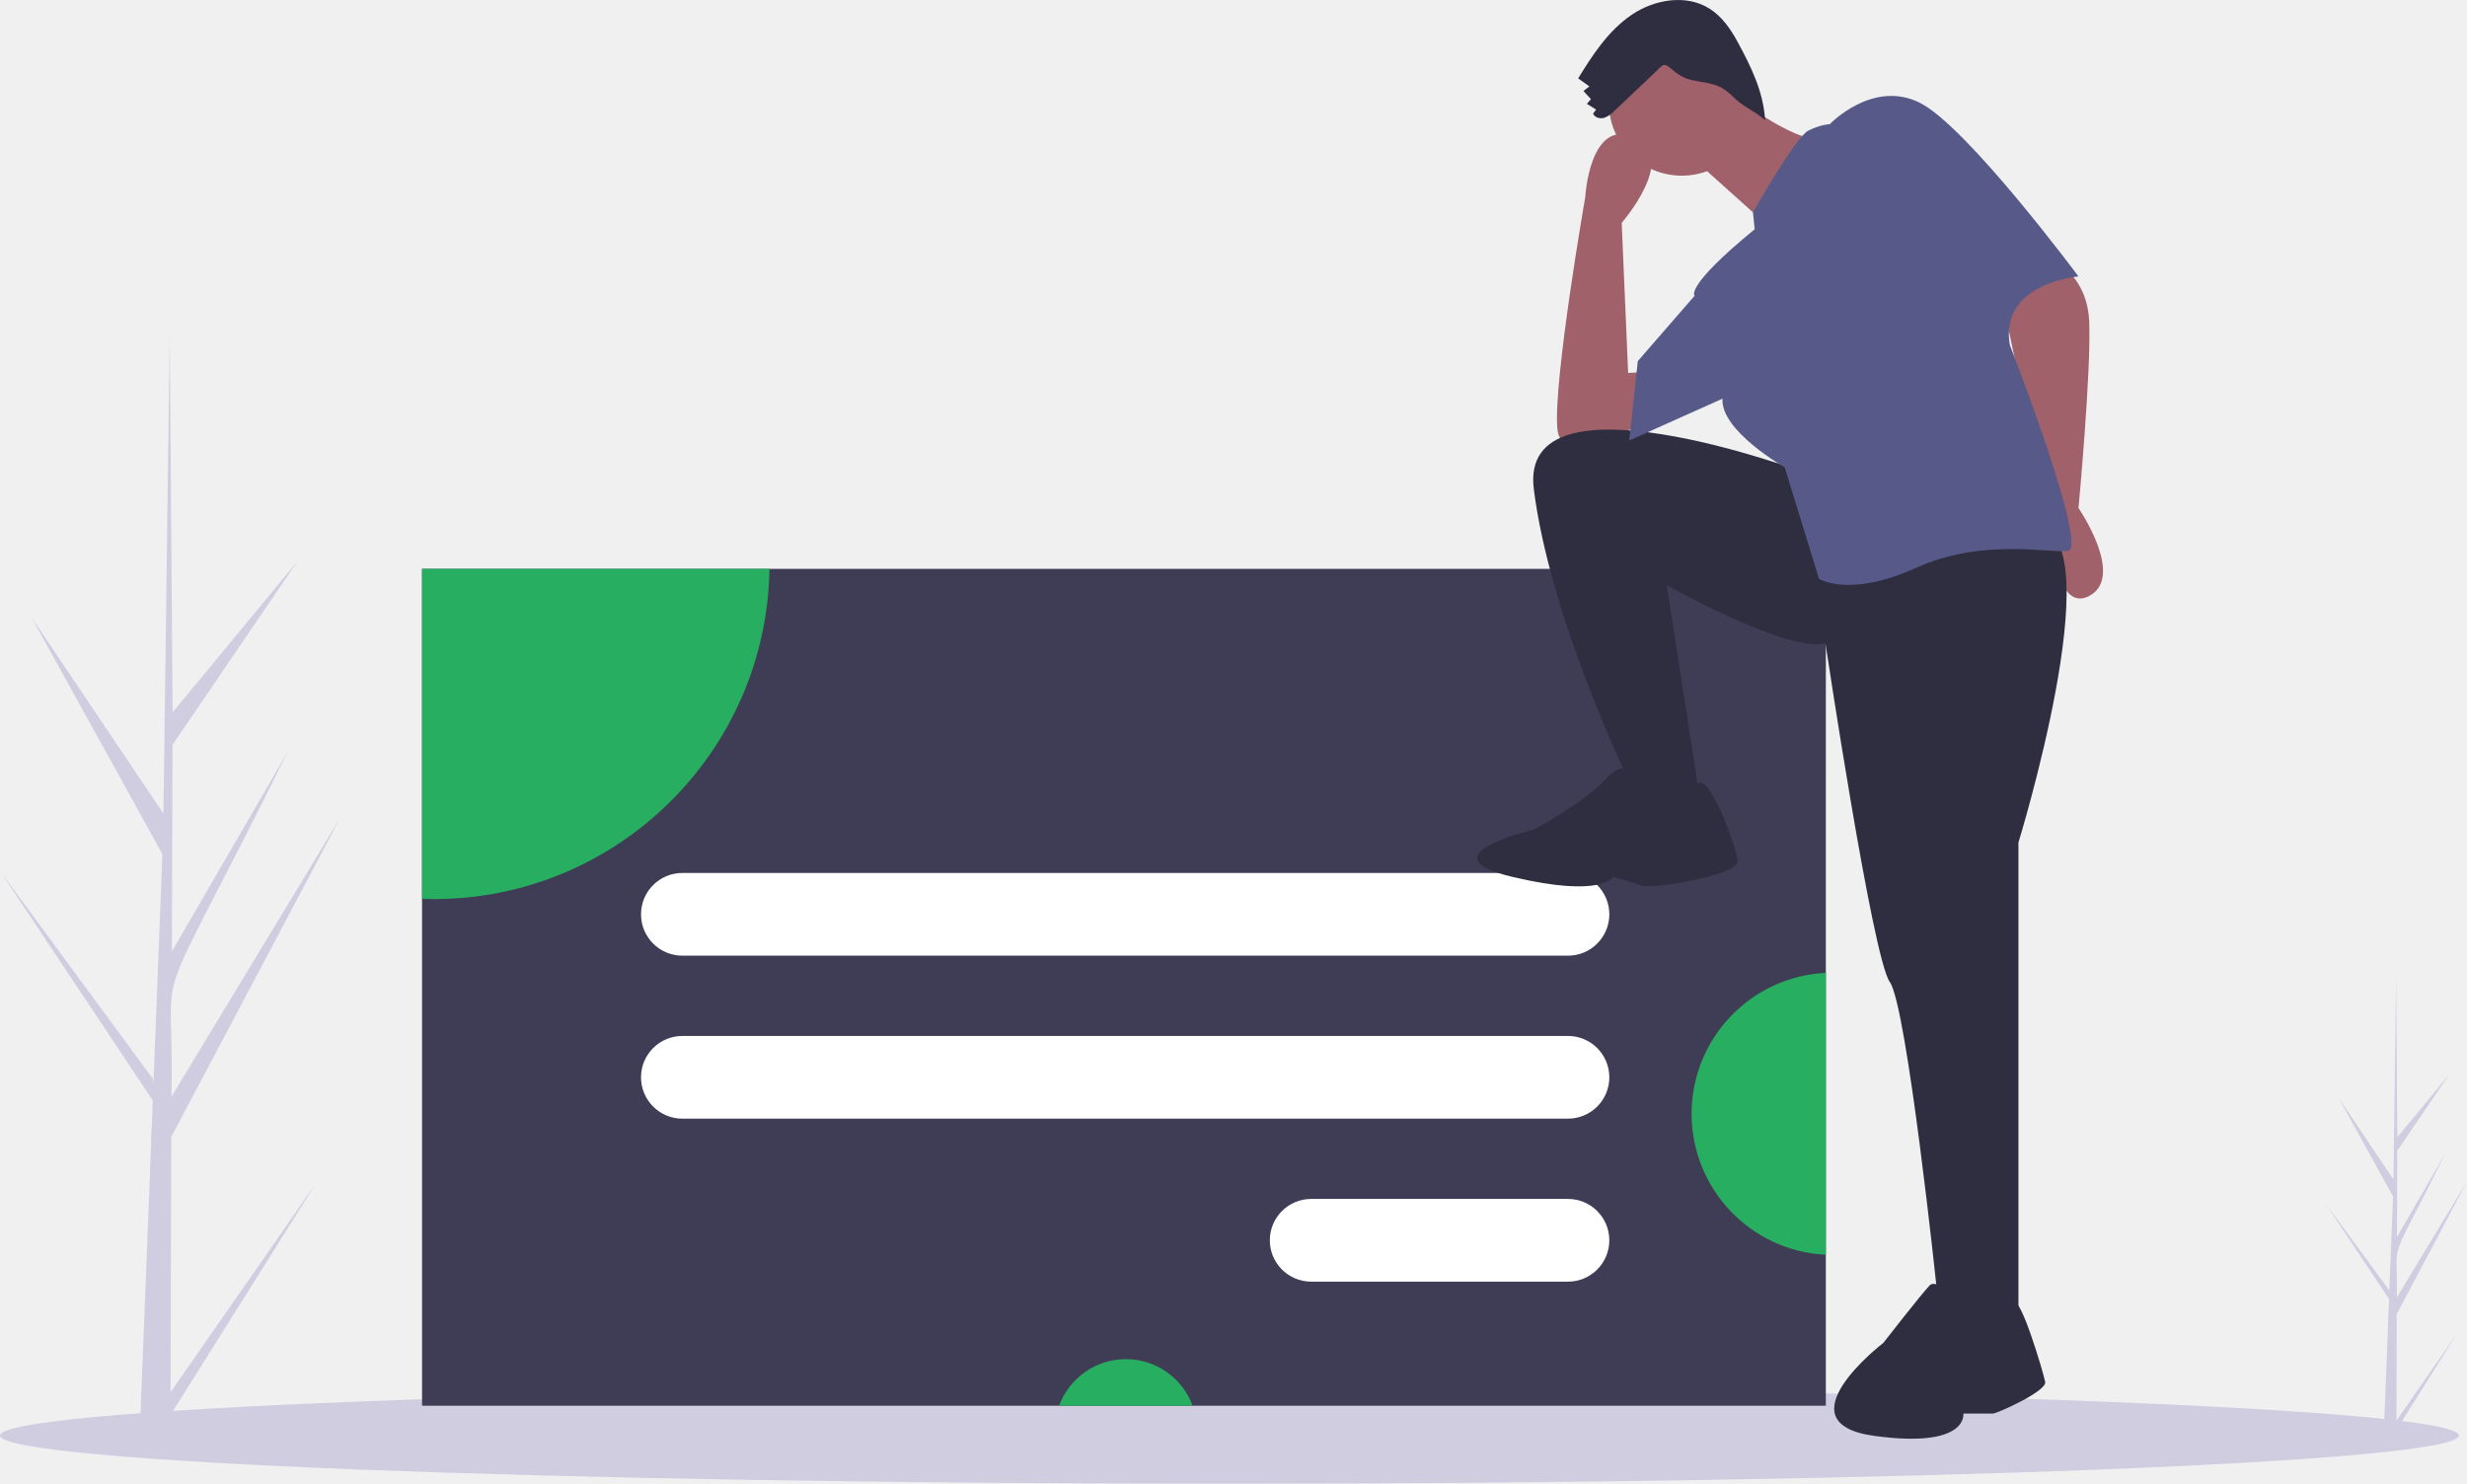
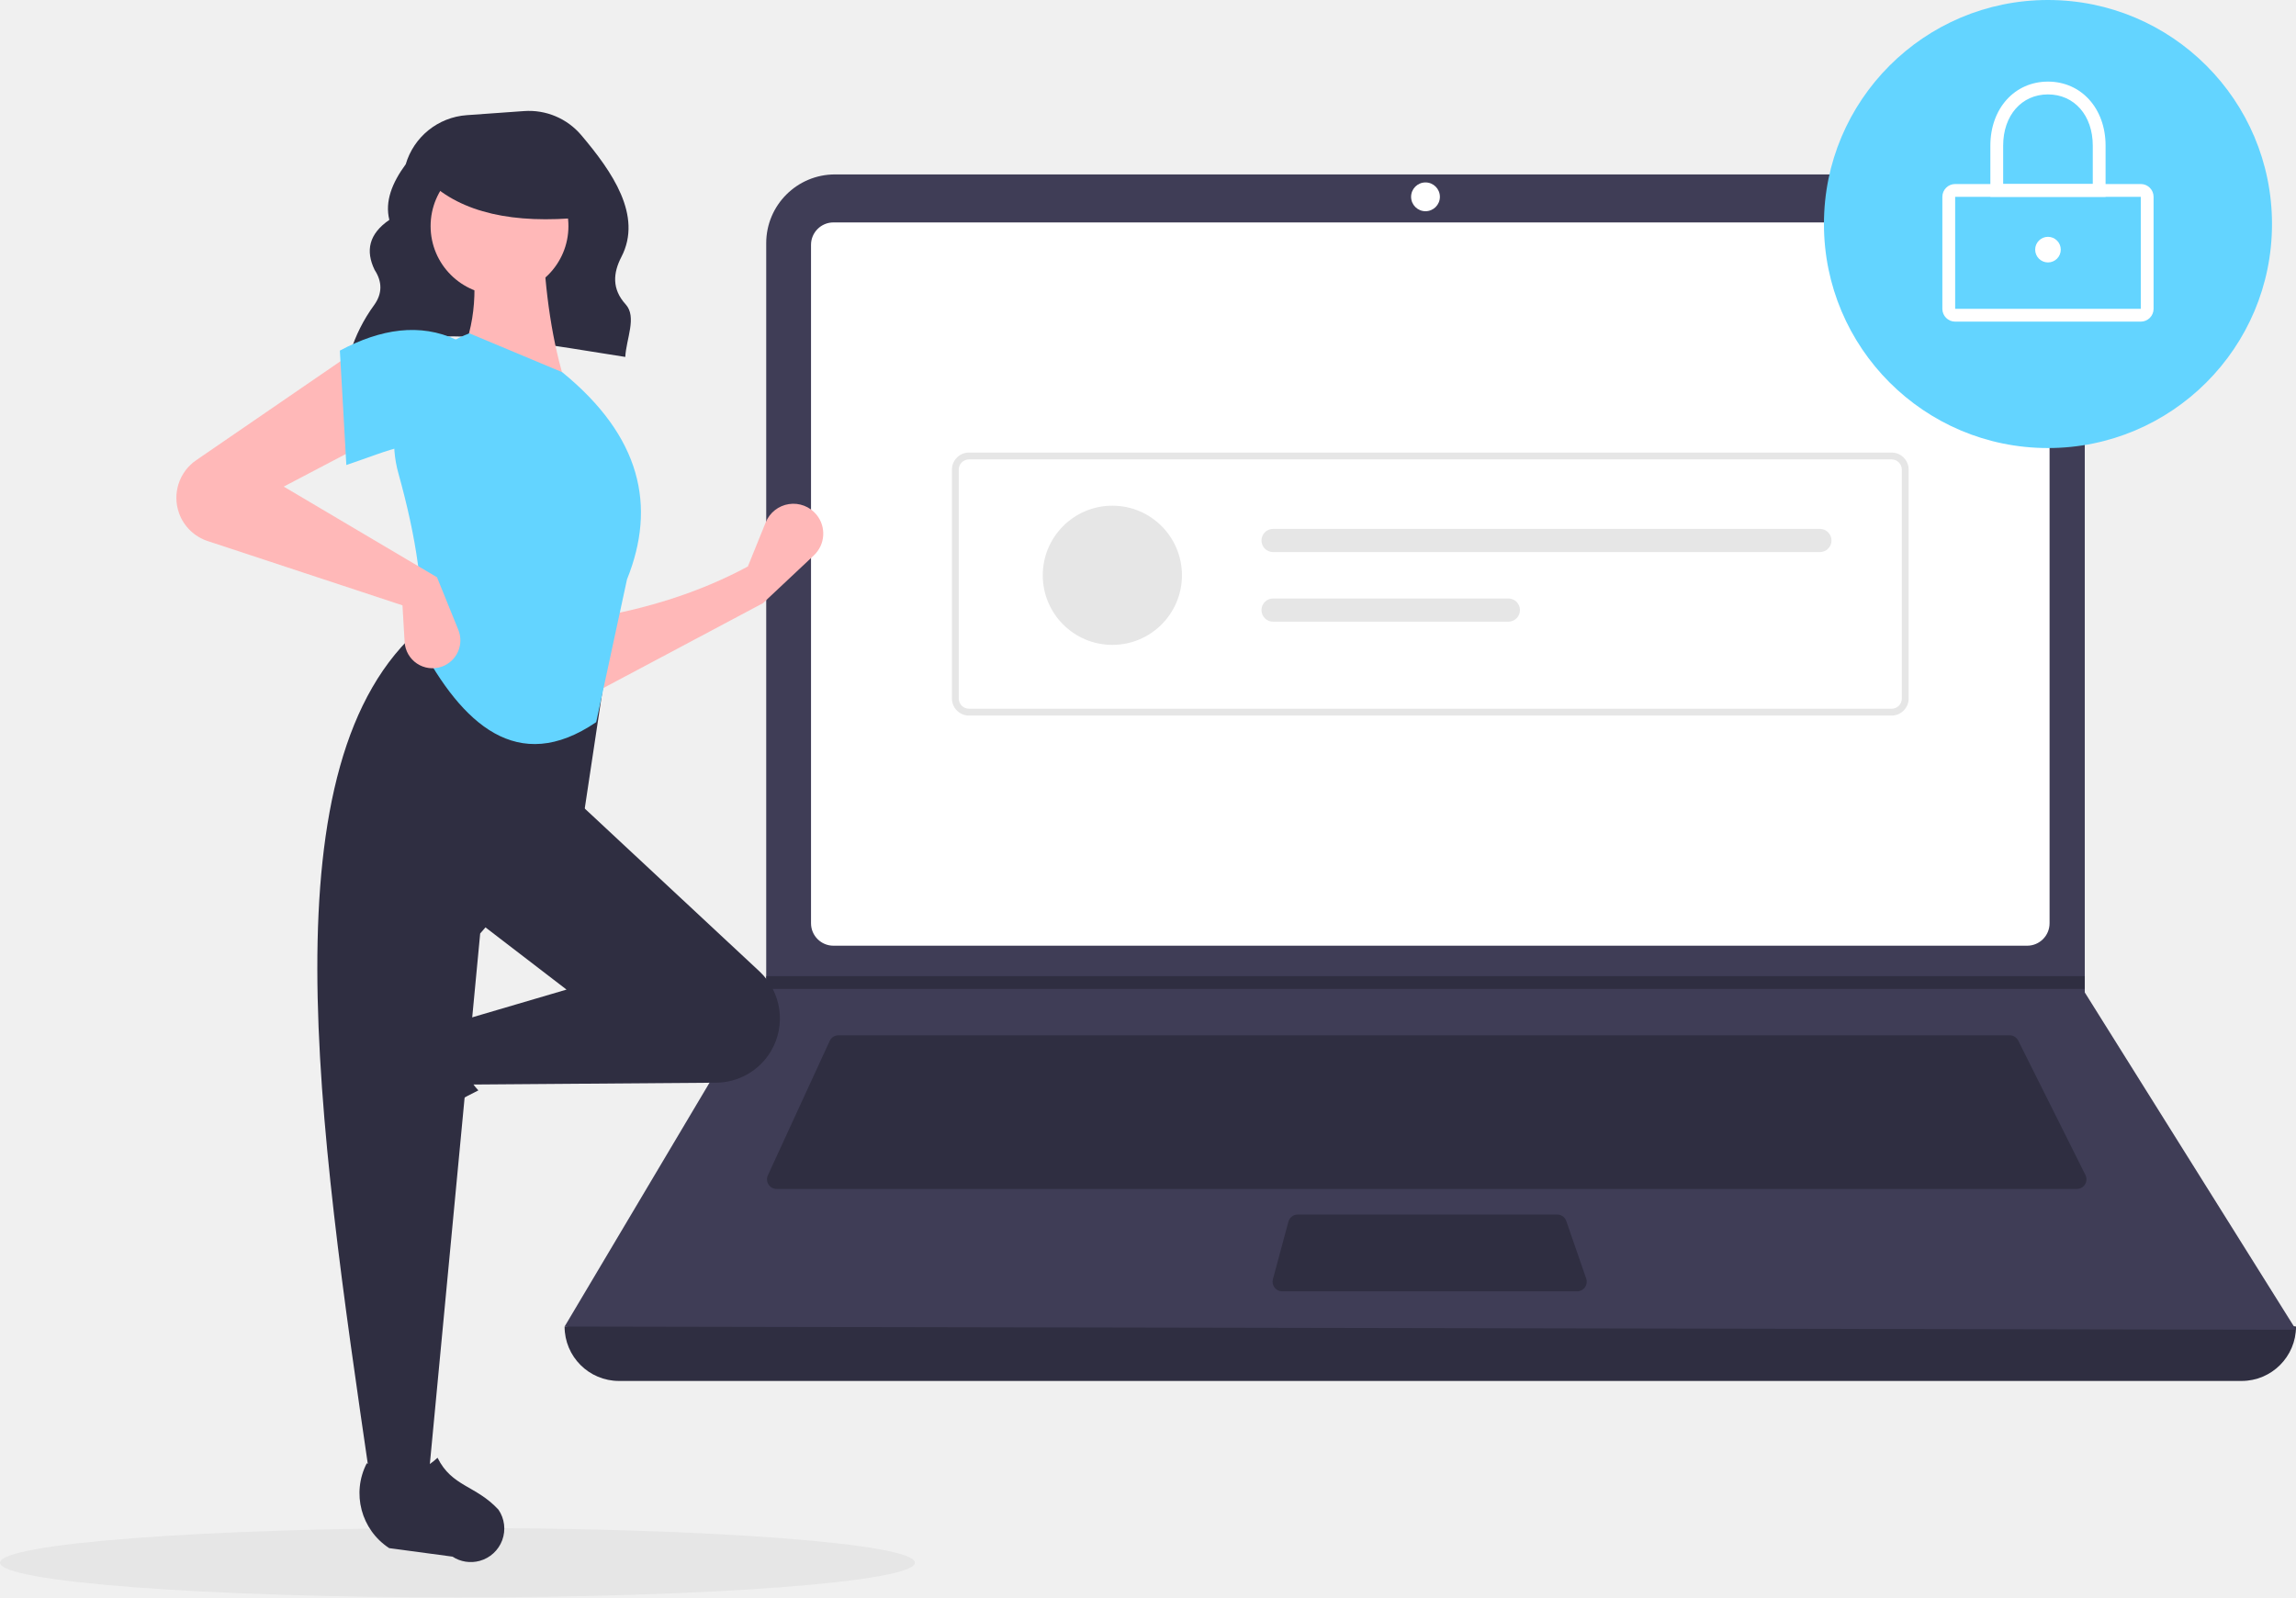
- <svg xmlns="http://www.w3.org/2000/svg" id="b59c9f89-c93e-413f-a14b-776784e615e2" data-name="Layer 1" width="1075.516" height="646.899" viewBox="0 0 1075.516 646.899">
-   <path d="M136.593,733.557l63.431-91.138L136.561,743.471l-.037,10.369q-6.785-.057-13.433-.441c-.02-2.354,5.371-131.899,5.142-134.243.313-.089.488-12.252.613-12.785L62.578,506.777,128.916,596.945l.198,2.666,3.935-100.648L76.086,395.895,133.5,481.278c.021-1.369,2.717-208.023,2.744-209.298.016.677,1.254,164.455,1.263,165.145l54.479-65.923-54.531,80.088-.279,90.079,50.556-87.108C124.639,581.295,138.602,536.842,136.99,604.702l73.436-121.291L136.927,622.176Z" transform="translate(-62.24207 -126.5504)" fill="#d0cde1" />
-   <path d="M1106.99,745.93l26.433-37.98-26.447,42.111-.015,4.321q-2.828-.024-5.598-.184c-.008-.981,2.238-54.966,2.143-55.942.13-.037.204-5.106.255-5.328L1076.146,651.426l27.645,37.575.082,1.111,1.64-41.942-23.738-42.951,23.926,35.581c.009-.571,1.132-86.688,1.143-87.22.007.282.522,68.533.526,68.82l22.703-27.472L1107.349,628.303l-.116,37.538,21.068-36.3c-26.293,52.938-20.474,34.413-21.145,62.692l30.602-50.545-30.629,57.827Z" transform="translate(-62.24207 -126.5504)" fill="#d0cde1" />
-   <ellipse cx="536" cy="625.899" rx="536" ry="21" fill="#d0cde1" />
-   <rect x="184" y="248.031" width="612" height="364.87" fill="#3f3d56" />
-   <path d="M397.702,374.581a146.354,146.354,0,0,1-146.32,143.97c-1.72,0-3.43-.03-5.14-.09V374.581Z" transform="translate(-62.24207 -126.5504)" fill="#27ae60" />
-   <path d="M582.179,739.451H523.972a31.008,31.008,0,0,1,58.207,0Z" transform="translate(-62.24207 -126.5504)" fill="#27ae60" />
-   <path d="M858.242,550.721v122.9a61.523,61.523,0,0,1,0-122.9Z" transform="translate(-62.24207 -126.5504)" fill="#27ae60" />
-   <rect x="279.459" y="380.615" width="422.142" height="36.062" rx="18.031" fill="#fff" />
-   <rect x="279.459" y="451.679" width="422.142" height="36.062" rx="18.031" fill="#fff" />
-   <rect x="553.597" y="522.743" width="148.004" height="36.062" rx="18.031" fill="#fff" />
-   <path d="M955.294,238.67s16.829,6.545,17.764,28.048-4.675,81.339-4.675,81.339,20.568,29.918,4.675,38.332-17.764-33.657-17.764-33.657l-18.699-88.818S947.814,237.735,955.294,238.67Z" transform="translate(-62.24207 -126.5504)" fill="#a0616a" />
-   <path d="M783.267,307.855s-40.202,26.178-42.072,5.61S753.349,212.492,753.349,212.492s1.87-34.592,21.503-26.178-5.61,37.397-5.61,37.397l2.805,65.445,18.699-.935Z" transform="translate(-62.24207 -126.5504)" fill="#a0616a" />
-   <path d="M847.777,332.163s-123.411-45.812-116.866,7.479,38.332,120.606,38.332,120.606l11.219,17.764h23.373L788.876,381.714s53.291,29.918,69.185,25.243c0,0,20.568,137.435,28.048,147.719s20.568,134.63,20.568,134.63l12.154,14.959h23.373V493.906s40.202-130.89,9.349-137.435S847.777,332.163,847.777,332.163Z" transform="translate(-62.24207 -126.5504)" fill="#2f2e41" />
-   <path d="M777.657,465.858s-5.61-10.284-14.959,0-31.788,22.438-31.788,22.438-48.616,11.219-9.349,20.568,43.942,0,43.942,0,6.545,1.87,12.154,3.74S819.729,507.93,819.729,502.32s-12.379-39.134-17.408-34.058S777.657,465.858,777.657,465.858Z" transform="translate(-62.24207 -126.5504)" fill="#2f2e41" />
-   <path d="M920.623,695.011s-13.785-11.352-17.029-8.109-20.272,25.138-20.272,25.138-45.41,34.868-4.054,40.544,38.923-9.731,38.923-9.731h12.974c1.622,0,23.516-9.731,22.705-13.785s-10.542-37.116-13.785-34.776S920.623,695.011,920.623,695.011Z" transform="translate(-62.24207 -126.5504)" fill="#2f2e41" />
-   <circle cx="733.179" cy="44.805" r="31.788" fill="#a0616a" />
-   <path d="M817.859,167.615s24.308,20.568,41.137,20.568S834.688,226.516,834.688,226.516l-36.462-32.723Z" transform="translate(-62.24207 -126.5504)" fill="#a0616a" />
-   <path d="M827.208,226.516l-.728-7.366s18.492-32.836,24.101-35.641,9.349-2.805,9.349-2.805,18.699-19.634,39.267-9.349,69.185,75.729,69.185,75.729-34.592,2.805-29.918,29.918c0,0,34.592,88.818,25.243,89.753s-37.397-5.61-66.38,7.479-42.072,4.675-42.072,4.675l-14.959-48.616s-28.048-15.894-27.113-29.918L772.515,318.607l3.74-34.592,24.776-28.515S796.356,251.759,827.208,226.516Z" transform="translate(-62.24207 -126.5504)" fill="#575a89" />
-   <path d="M766.18,174.792a11.737,11.737,0,0,1-4.616,3.144c-1.811.511-4.092-.116-4.813-1.853l1.344-1.749-4.029-2.504,1.756-2.06-3.246-3.524,2.562-2.032-4.877-3.488c6.321-10.315,13.157-20.758,23.137-27.596s23.925-9.267,34.148-2.8c5.308,3.358,9.061,8.687,12.068,14.202,6.047,11.09,11.376,21.901,12.163,34.508-3.798-3.699-9.343-5.783-13.141-9.482a28.463,28.463,0,0,0-5.669-4.641c-3.973-2.24-8.726-2.438-13.173-3.449-3.74-.85-6.166-2.535-8.995-4.945-3.366-2.867-3.503-1.758-6.901,1.469Q775.044,166.397,766.18,174.792Z" transform="translate(-62.24207 -126.5504)" fill="#2f2e41" />
+ <svg xmlns="http://www.w3.org/2000/svg" id="a5c16198-98a1-478b-8909-43624583dcf2" data-name="Layer 1" width="793" height="551.732" viewBox="0 0 793 551.732">
+   <ellipse cx="158" cy="539.732" rx="158" ry="12" fill="#e6e6e6" />
+   <path d="M324.272,296.554c27.497-11.695,61.744-4.285,95.191.858.311-6.228,4.084-13.808.132-18.153-4.801-5.279-4.359-10.825-1.47-16.404,7.388-14.265-3.197-29.444-13.884-42.065a23.669,23.669,0,0,0-19.755-8.292l-19.797,1.414A23.709,23.709,0,0,0,343.635,230.859v0c-4.727,6.429-7.257,12.841-5.664,19.219-7.081,4.839-8.27,10.68-5.089,17.264,2.698,4.146,2.669,8.182-.123,12.106a55.891,55.891,0,0,0-8.31,16.506Z" transform="translate(-203.5 -174.1342)" fill="#2f2e41" />
+   <path d="M977.709,651.097H417.291A18.791,18.791,0,0,1,398.5,632.306h0q304.727-35.415,598,0h0A18.791,18.791,0,0,1,977.709,651.097Z" transform="translate(-203.5 -174.1342)" fill="#2f2e41" />
+   <path d="M996.5,633.412l-598-1.105,69.306-116.616.332-.553V258.131a23.752,23.752,0,0,1,23.754-23.754H899.792a23.752,23.752,0,0,1,23.754,23.754V516.906Z" transform="translate(-203.5 -174.1342)" fill="#3f3d56" />
+   <path d="M491.35,250.957a7.746,7.746,0,0,0-7.738,7.738V493.031a7.747,7.747,0,0,0,7.738,7.738H903.65a7.747,7.747,0,0,0,7.738-7.738V258.694a7.747,7.747,0,0,0-7.738-7.738Z" transform="translate(-203.5 -174.1342)" fill="#fff" />
+   <path d="M493.078,531.718a3.325,3.325,0,0,0-3.013,1.93l-21.355,46.425a3.316,3.316,0,0,0,3.012,4.702H920.814a3.316,3.316,0,0,0,2.965-4.799L900.567,533.551a3.299,3.299,0,0,0-2.965-1.833Z" transform="translate(-203.5 -174.1342)" fill="#2f2e41" />
+   <circle cx="492.342" cy="67.98" r="4.974" fill="#fff" />
+   <path d="M651.7,593.619a3.321,3.321,0,0,0-3.202,2.454l-5.357,19.896a3.316,3.316,0,0,0,3.202,4.179h101.874a3.315,3.315,0,0,0,3.133-4.401l-6.887-19.896a3.318,3.318,0,0,0-3.134-2.231Z" transform="translate(-203.5 -174.1342)" fill="#2f2e41" />
+   <polygon points="720.046 337.135 720.046 341.556 264.306 341.556 264.649 341.004 264.649 337.135 720.046 337.135" fill="#2f2e41" />
+   <circle cx="707.335" cy="77.375" r="77.375" fill="#63d4ff" />
+   <path d="M942.89,285.223H878.779a4.426,4.426,0,0,1-4.421-4.421V242.114a4.426,4.426,0,0,1,4.421-4.421H942.89a4.426,4.426,0,0,1,4.421,4.421v38.688A4.426,4.426,0,0,1,942.89,285.223Zm-64.111-43.109v38.688h64.114L942.89,242.114Z" transform="translate(-203.5 -174.1342)" fill="#fff" />
+   <path d="M930.731,242.114h-39.793V224.428c0-12.81,8.368-22.107,19.896-22.107s19.896,9.297,19.896,22.107Zm-35.372-4.421h30.95V224.428c0-10.413-6.363-17.686-15.475-17.686s-15.475,7.273-15.475,17.686Z" transform="translate(-203.5 -174.1342)" fill="#fff" />
+   <circle cx="707.335" cy="86.218" r="4.421" fill="#fff" />
+   <path d="M856.82,421.284H538.18a5.908,5.908,0,0,1-5.901-5.901V336.342a5.908,5.908,0,0,1,5.901-5.901H856.82a5.908,5.908,0,0,1,5.901,5.901V415.383A5.908,5.908,0,0,1,856.82,421.284Zm-318.64-88.482a3.544,3.544,0,0,0-3.54,3.54V415.383a3.544,3.544,0,0,0,3.54,3.54H856.82a3.544,3.544,0,0,0,3.54-3.54V336.342a3.544,3.544,0,0,0-3.54-3.54Z" transform="translate(-203.5 -174.1342)" fill="#e6e6e6" />
+   <circle cx="384.19" cy="198.695" r="24.036" fill="#e6e6e6" />
+   <path d="M643.203,356.805a4.006,4.006,0,1,0,0,8.012H832.061a4.006,4.006,0,0,0,0-8.012Z" transform="translate(-203.5 -174.1342)" fill="#e6e6e6" />
+   <path d="M643.203,380.842a4.006,4.006,0,1,0,0,8.012H724.469a4.006,4.006,0,1,0,0-8.012Z" transform="translate(-203.5 -174.1342)" fill="#e6e6e6" />
+   <path d="M467.022,382.462,408.119,413.778l-.746-26.096c19.226-3.209,37.517-8.797,54.429-17.895l6.16-15.22a10.318,10.318,0,0,1,17.536-2.678l0,0a10.318,10.318,0,0,1-.908,14.069Z" transform="translate(-203.5 -174.1342)" fill="#ffb8b8" />
+   <path d="M323.098,563.267v0a11.574,11.574,0,0,1,1.469-9.363l12.939-19.858a22.612,22.612,0,0,1,29.335-7.739h0c-5.438,9.256-4.68,17.377,1.878,24.434a117.631,117.631,0,0,0-27.936,19.045A11.574,11.574,0,0,1,323.098,563.267Z" transform="translate(-203.5 -174.1342)" fill="#2f2e41" />
+   <path d="M469.705,537.303l0,0a22.203,22.203,0,0,1-18.871,10.779l-85.96.651-3.728-21.623,38.026-11.184-32.061-24.605L402.154,450.313l63.65,59.324A22.203,22.203,0,0,1,469.705,537.303Z" transform="translate(-203.5 -174.1342)" fill="#2f2e41" />
+   <path d="M351.453,685.179H331.321c-18.075-123.898-36.474-248.142,17.895-294.515l64.122,10.439L405.136,455.532l-35.789,41.008Z" transform="translate(-203.5 -174.1342)" fill="#2f2e41" />
+   <path d="M369.149,713.246h0a11.574,11.574,0,0,1-9.363-1.469l-21.859-2.938a22.612,22.612,0,0,1-7.741-29.335v0c9.257,5.437,17.377,4.679,24.434-1.879,4.986,10.067,13.201,9.453,21.047,17.935A11.574,11.574,0,0,1,369.149,713.246Z" transform="translate(-203.5 -174.1342)" fill="#2f2e41" />
+   <path d="M399.172,307.902l-37.28-8.947c6.192-12.674,6.702-26.776,3.728-41.754l25.351-.746C391.764,275.08,394.167,292.481,399.172,307.902Z" transform="translate(-203.5 -174.1342)" fill="#ffb8b8" />
+   <path d="M409.418,423.552c-27.139,18.493-46.314.633-60.947-26.923,2.033-16.862-1.259-37.041-7.357-58.966a40.138,40.138,0,0,1,24.506-48.401h0l32.061,13.421c27.224,22.19,32.582,46.227,22.368,71.578Z" transform="translate(-203.5 -174.1342)" fill="#63d4ff" />
+   <path d="M331.321,326.542,301.497,342.2l52.938,31.316,7.366,18.17a9.637,9.637,0,0,1-5.789,12.731h0a9.637,9.637,0,0,1-12.762-8.544l-.745-12.663-67.284-22.204a15.733,15.733,0,0,1-9.873-9.611v0a15.733,15.733,0,0,1,5.903-18.303l54.105-37.118Z" transform="translate(-203.5 -174.1342)" fill="#ffb8b8" />
+   <path d="M361.146,329.524c-12.439-5.451-23.749.47-38.026,5.219l-2.237-39.517c14.176-7.556,27.692-9.593,40.263-3.728Z" transform="translate(-203.5 -174.1342)" fill="#63d4ff" />
+   <circle cx="172.525" cy="78.093" r="23.802" fill="#ffb8b8" />
+   <path d="M404.5,249.224c-23.566,2.308-41.523-1.546-53-12.52v-8.838h51Z" transform="translate(-203.5 -174.1342)" fill="#2f2e41" />
</svg>
